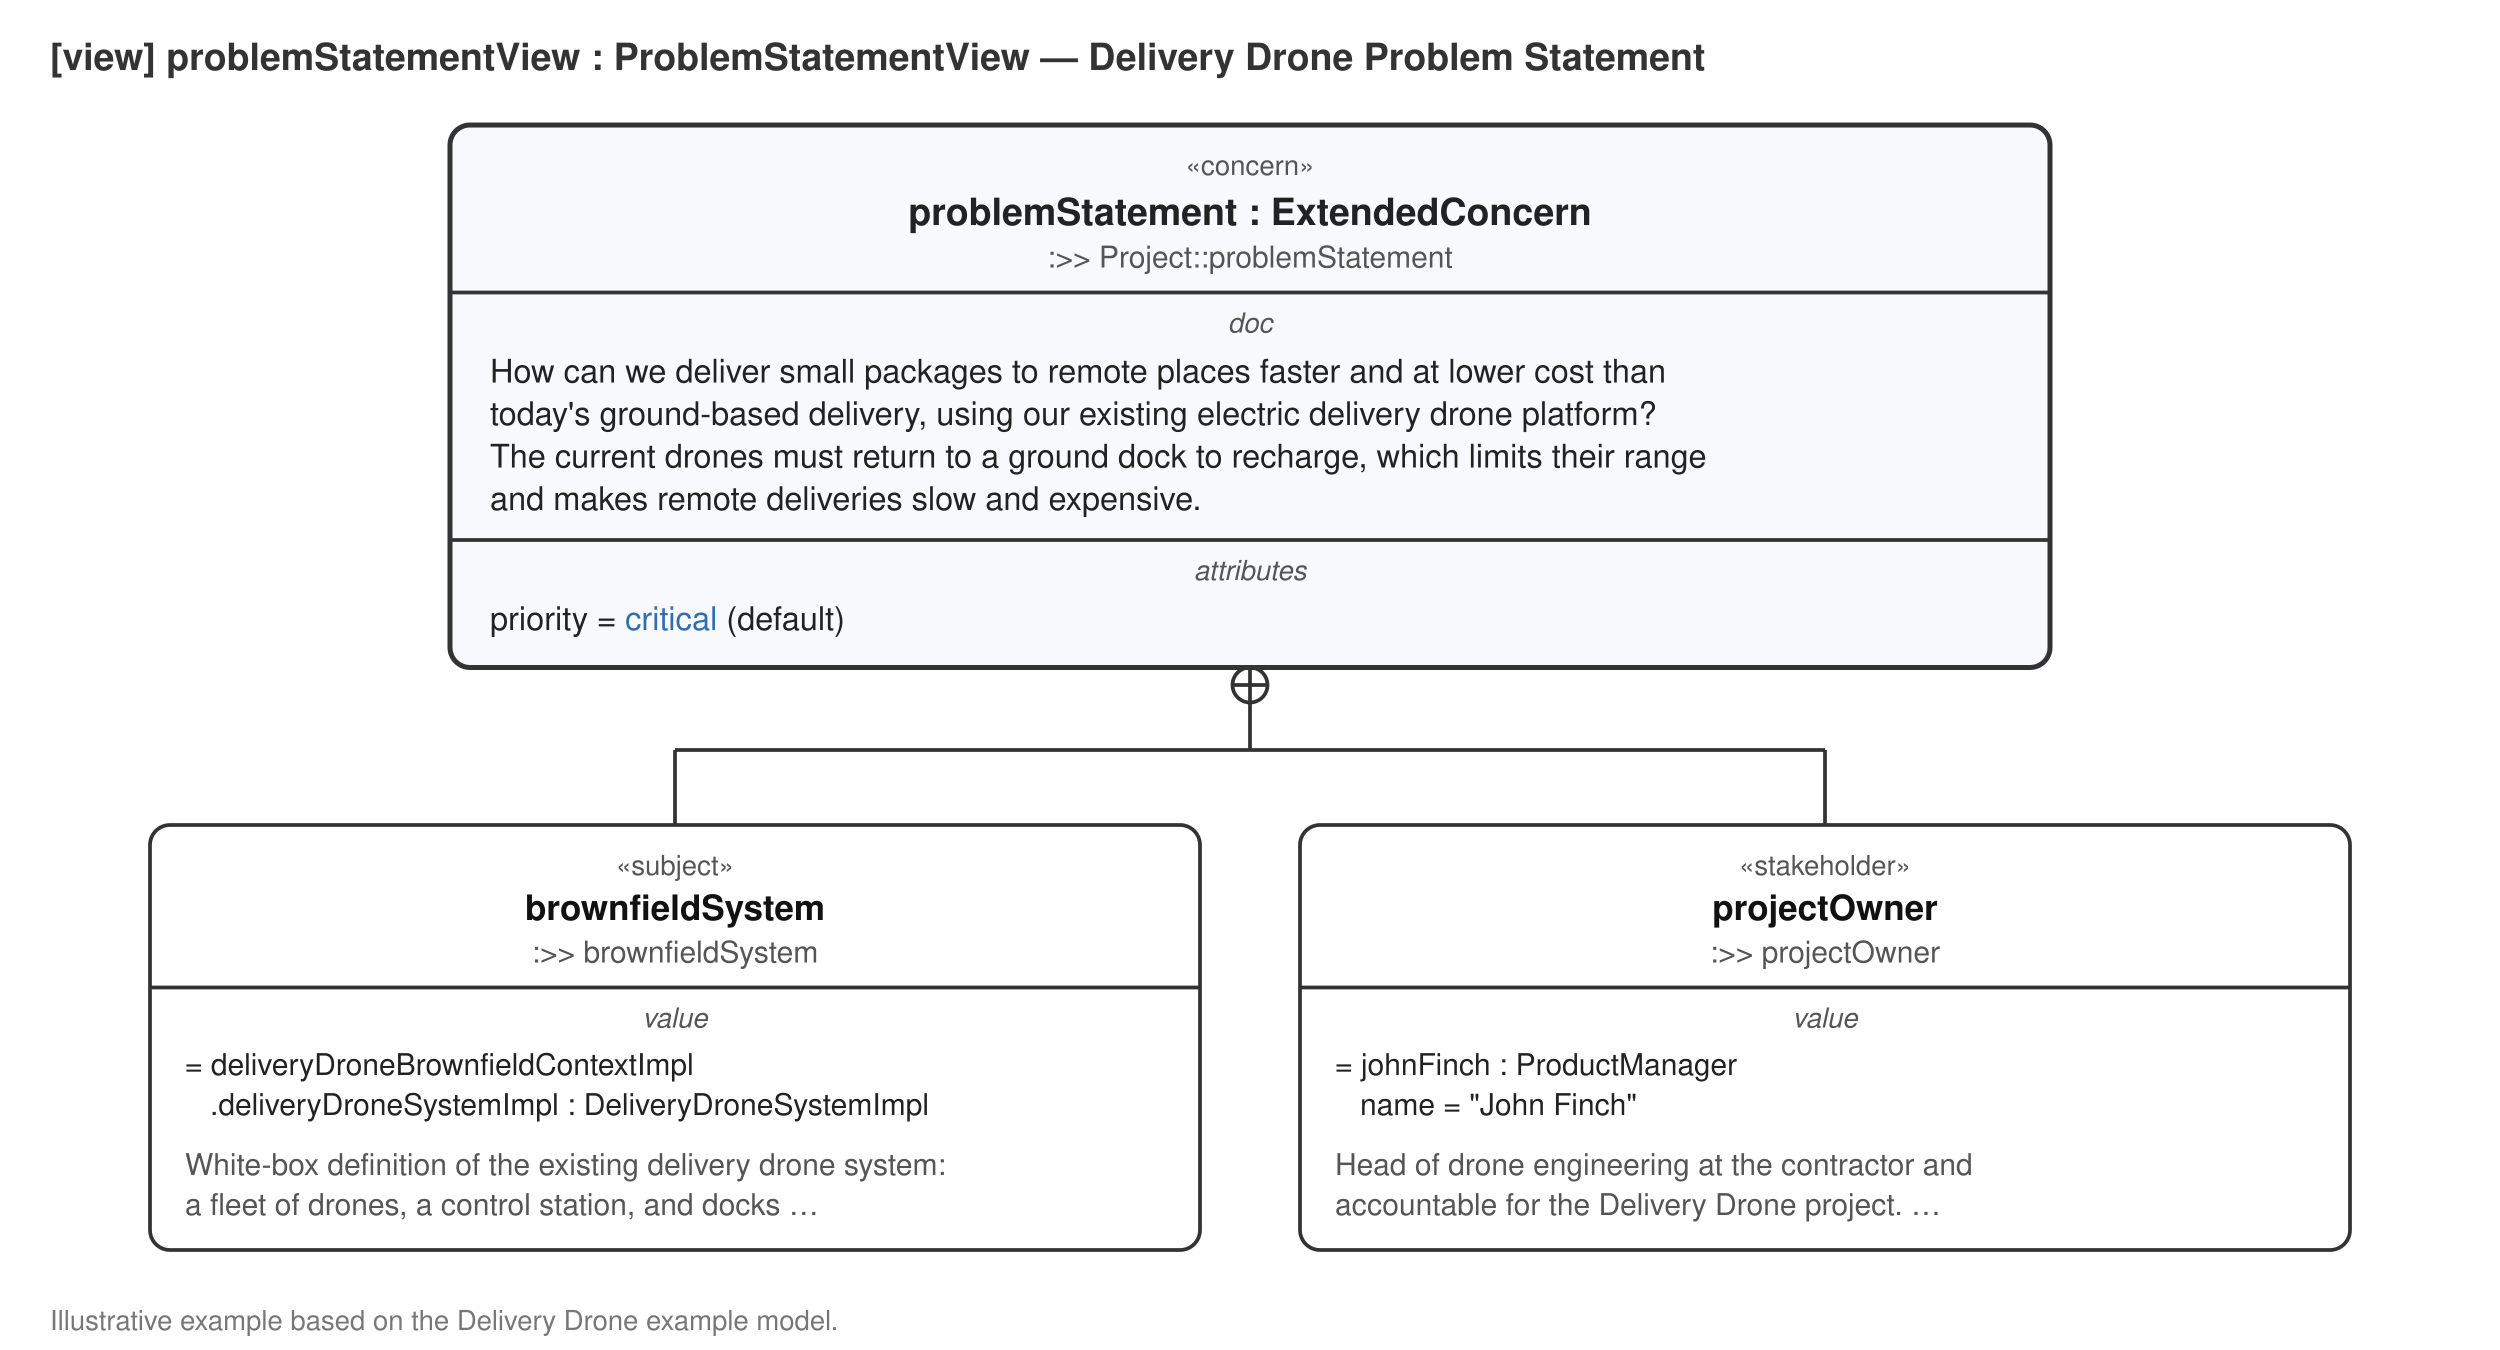
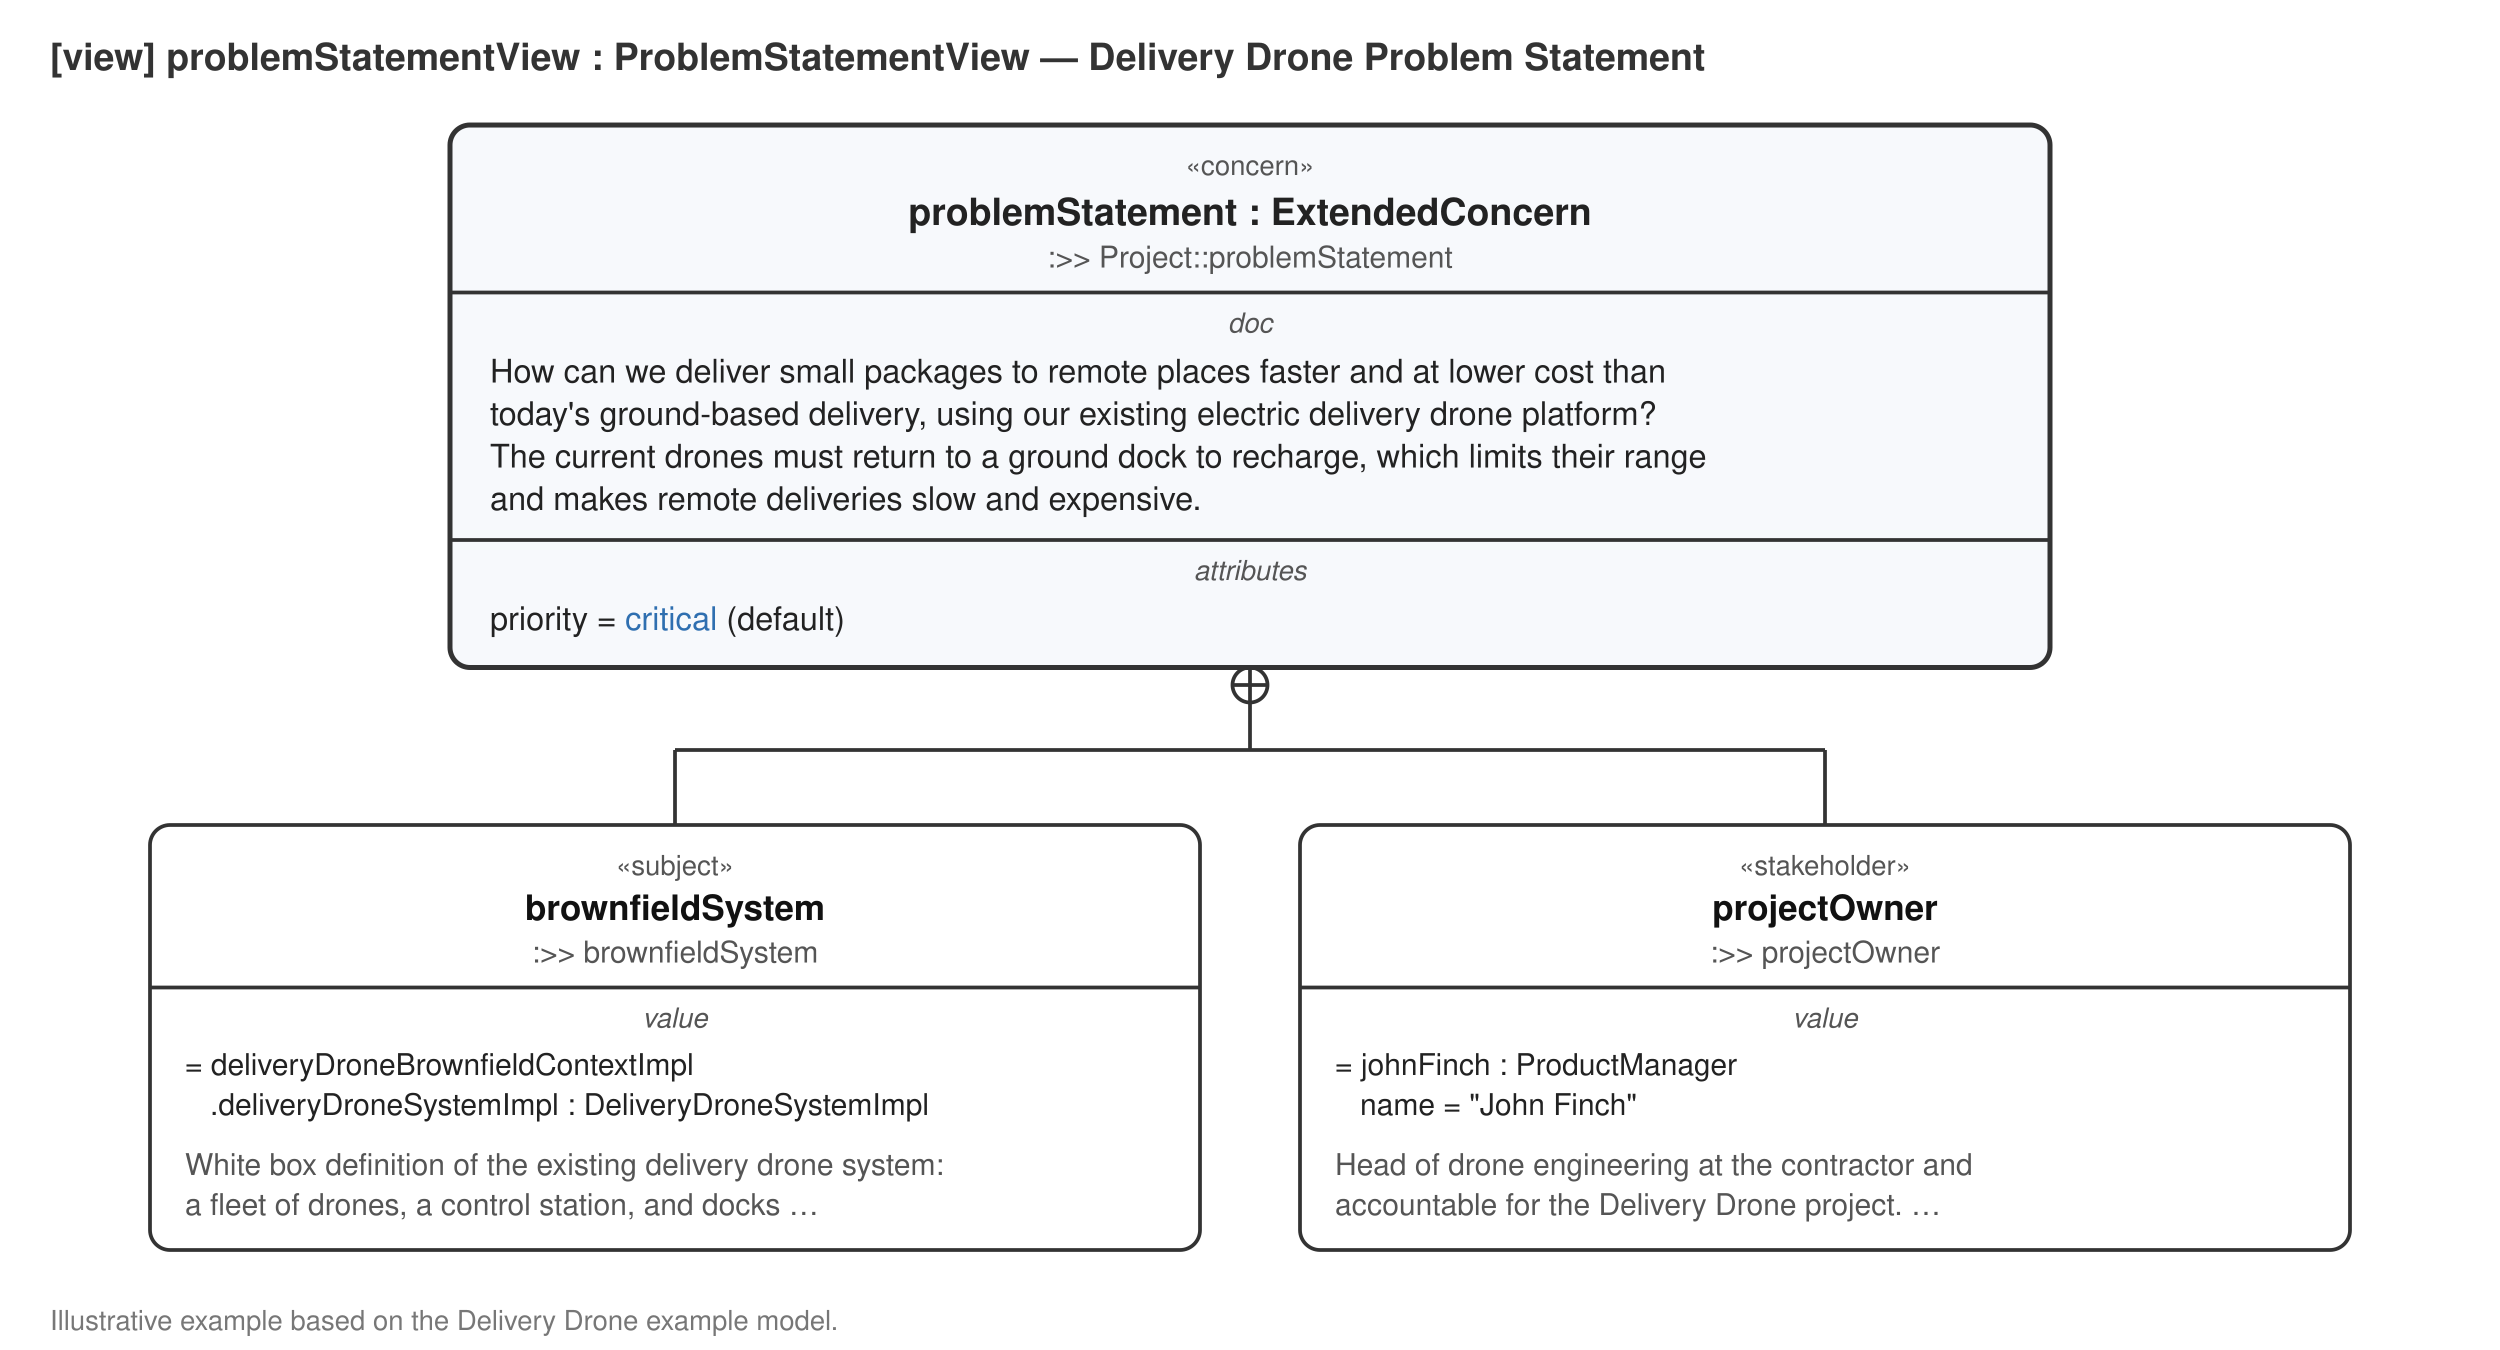
<svg xmlns="http://www.w3.org/2000/svg" width="1000" height="540" viewBox="0 0 1000 540" font-family="Segoe UI, Helvetica, Arial, sans-serif">
  <rect width="1000" height="540" fill="#ffffff" />
  <text x="20" y="28" font-size="15" font-weight="600" fill="#333">[view] problemStatementView : ProblemStatementView — Delivery Drone Problem Statement</text>
  <g stroke="#333" stroke-width="1.5" fill="none">
    <line x1="500" y1="281" x2="500" y2="300" />
    <line x1="270" y1="300" x2="730" y2="300" />
    <line x1="270" y1="300" x2="270" y2="330" />
    <line x1="730" y1="300" x2="730" y2="330" />
  </g>
  <g stroke="#333" stroke-width="1.5" fill="#ffffff">
    <circle cx="500" cy="274" r="7" />
    <line x1="493" y1="274" x2="507" y2="274" />
    <line x1="500" y1="267" x2="500" y2="281" />
  </g>
  <rect x="180" y="50" width="640" height="217" rx="8" fill="#f7f9fc" stroke="#333" stroke-width="2" />
  <text x="500" y="70" font-size="11" fill="#555" text-anchor="middle">«concern»</text>
  <text x="500" y="90" font-size="15" font-weight="600" fill="#222" text-anchor="middle">problemStatement : ExtendedConcern</text>
  <text x="500" y="107" font-size="12" fill="#555" text-anchor="middle">:&gt;&gt; Project::problemStatement</text>
  <line x1="180" y1="117" x2="820" y2="117" stroke="#333" stroke-width="1.5" />
  <text x="500" y="133" font-size="11" font-style="italic" fill="#555" text-anchor="middle">doc</text>
  <g font-size="13" fill="#222">
    <text x="196" y="153">How can we deliver small packages to remote places faster and at lower cost than</text>
    <text x="196" y="170">today's ground-based delivery, using our existing electric delivery drone platform?</text>
    <text x="196" y="187">The current drones must return to a ground dock to recharge, which limits their range</text>
    <text x="196" y="204">and makes remote deliveries slow and expensive.</text>
  </g>
  <line x1="180" y1="216" x2="820" y2="216" stroke="#333" stroke-width="1.5" />
  <text x="500" y="232" font-size="11" font-style="italic" fill="#555" text-anchor="middle">attributes</text>
  <text x="196" y="252" font-size="13" fill="#222">priority = <tspan fill="#2f6fb0">critical</tspan> (default)</text>
  <rect x="60" y="330" width="420" height="170" rx="8" fill="#ffffff" stroke="#333" stroke-width="1.5" />
  <text x="270" y="350" font-size="11" fill="#555" text-anchor="middle">«subject»</text>
  <text x="270" y="368" font-size="14" font-weight="600" fill="#111" text-anchor="middle">brownfieldSystem</text>
  <text x="270" y="385" font-size="12" fill="#555" text-anchor="middle">:&gt;&gt; brownfieldSystem</text>
  <line x1="60" y1="395" x2="480" y2="395" stroke="#333" stroke-width="1.5" />
  <text x="270" y="411" font-size="11" font-style="italic" fill="#555" text-anchor="middle">value</text>
  <g font-size="12" fill="#222">
    <text x="74" y="430">= deliveryDroneBrownfieldContextImpl</text>
    <text x="84" y="446">.deliveryDroneSystemImpl : DeliveryDroneSystemImpl</text>
-     <text x="74" y="470" fill="#555">White-box definition of the existing delivery drone system:</text>
+     <text x="74" y="470" fill="#555">White box definition of the existing delivery drone system:</text>
    <text x="74" y="486" fill="#555">a fleet of drones, a control station, and docks …</text>
  </g>
  <rect x="520" y="330" width="420" height="170" rx="8" fill="#ffffff" stroke="#333" stroke-width="1.5" />
  <text x="730" y="350" font-size="11" fill="#555" text-anchor="middle">«stakeholder»</text>
  <text x="730" y="368" font-size="14" font-weight="600" fill="#111" text-anchor="middle">projectOwner</text>
  <text x="730" y="385" font-size="12" fill="#555" text-anchor="middle">:&gt;&gt; projectOwner</text>
  <line x1="520" y1="395" x2="940" y2="395" stroke="#333" stroke-width="1.5" />
  <text x="730" y="411" font-size="11" font-style="italic" fill="#555" text-anchor="middle">value</text>
  <g font-size="12" fill="#222">
    <text x="534" y="430">= johnFinch : ProductManager</text>
    <text x="544" y="446">name = "John Finch"</text>
    <text x="534" y="470" fill="#555">Head of drone engineering at the contractor and</text>
    <text x="534" y="486" fill="#555">accountable for the Delivery Drone project. …</text>
  </g>
  <text x="20" y="532" font-size="11" fill="#777">Illustrative example based on the Delivery Drone example model.</text>
</svg>
